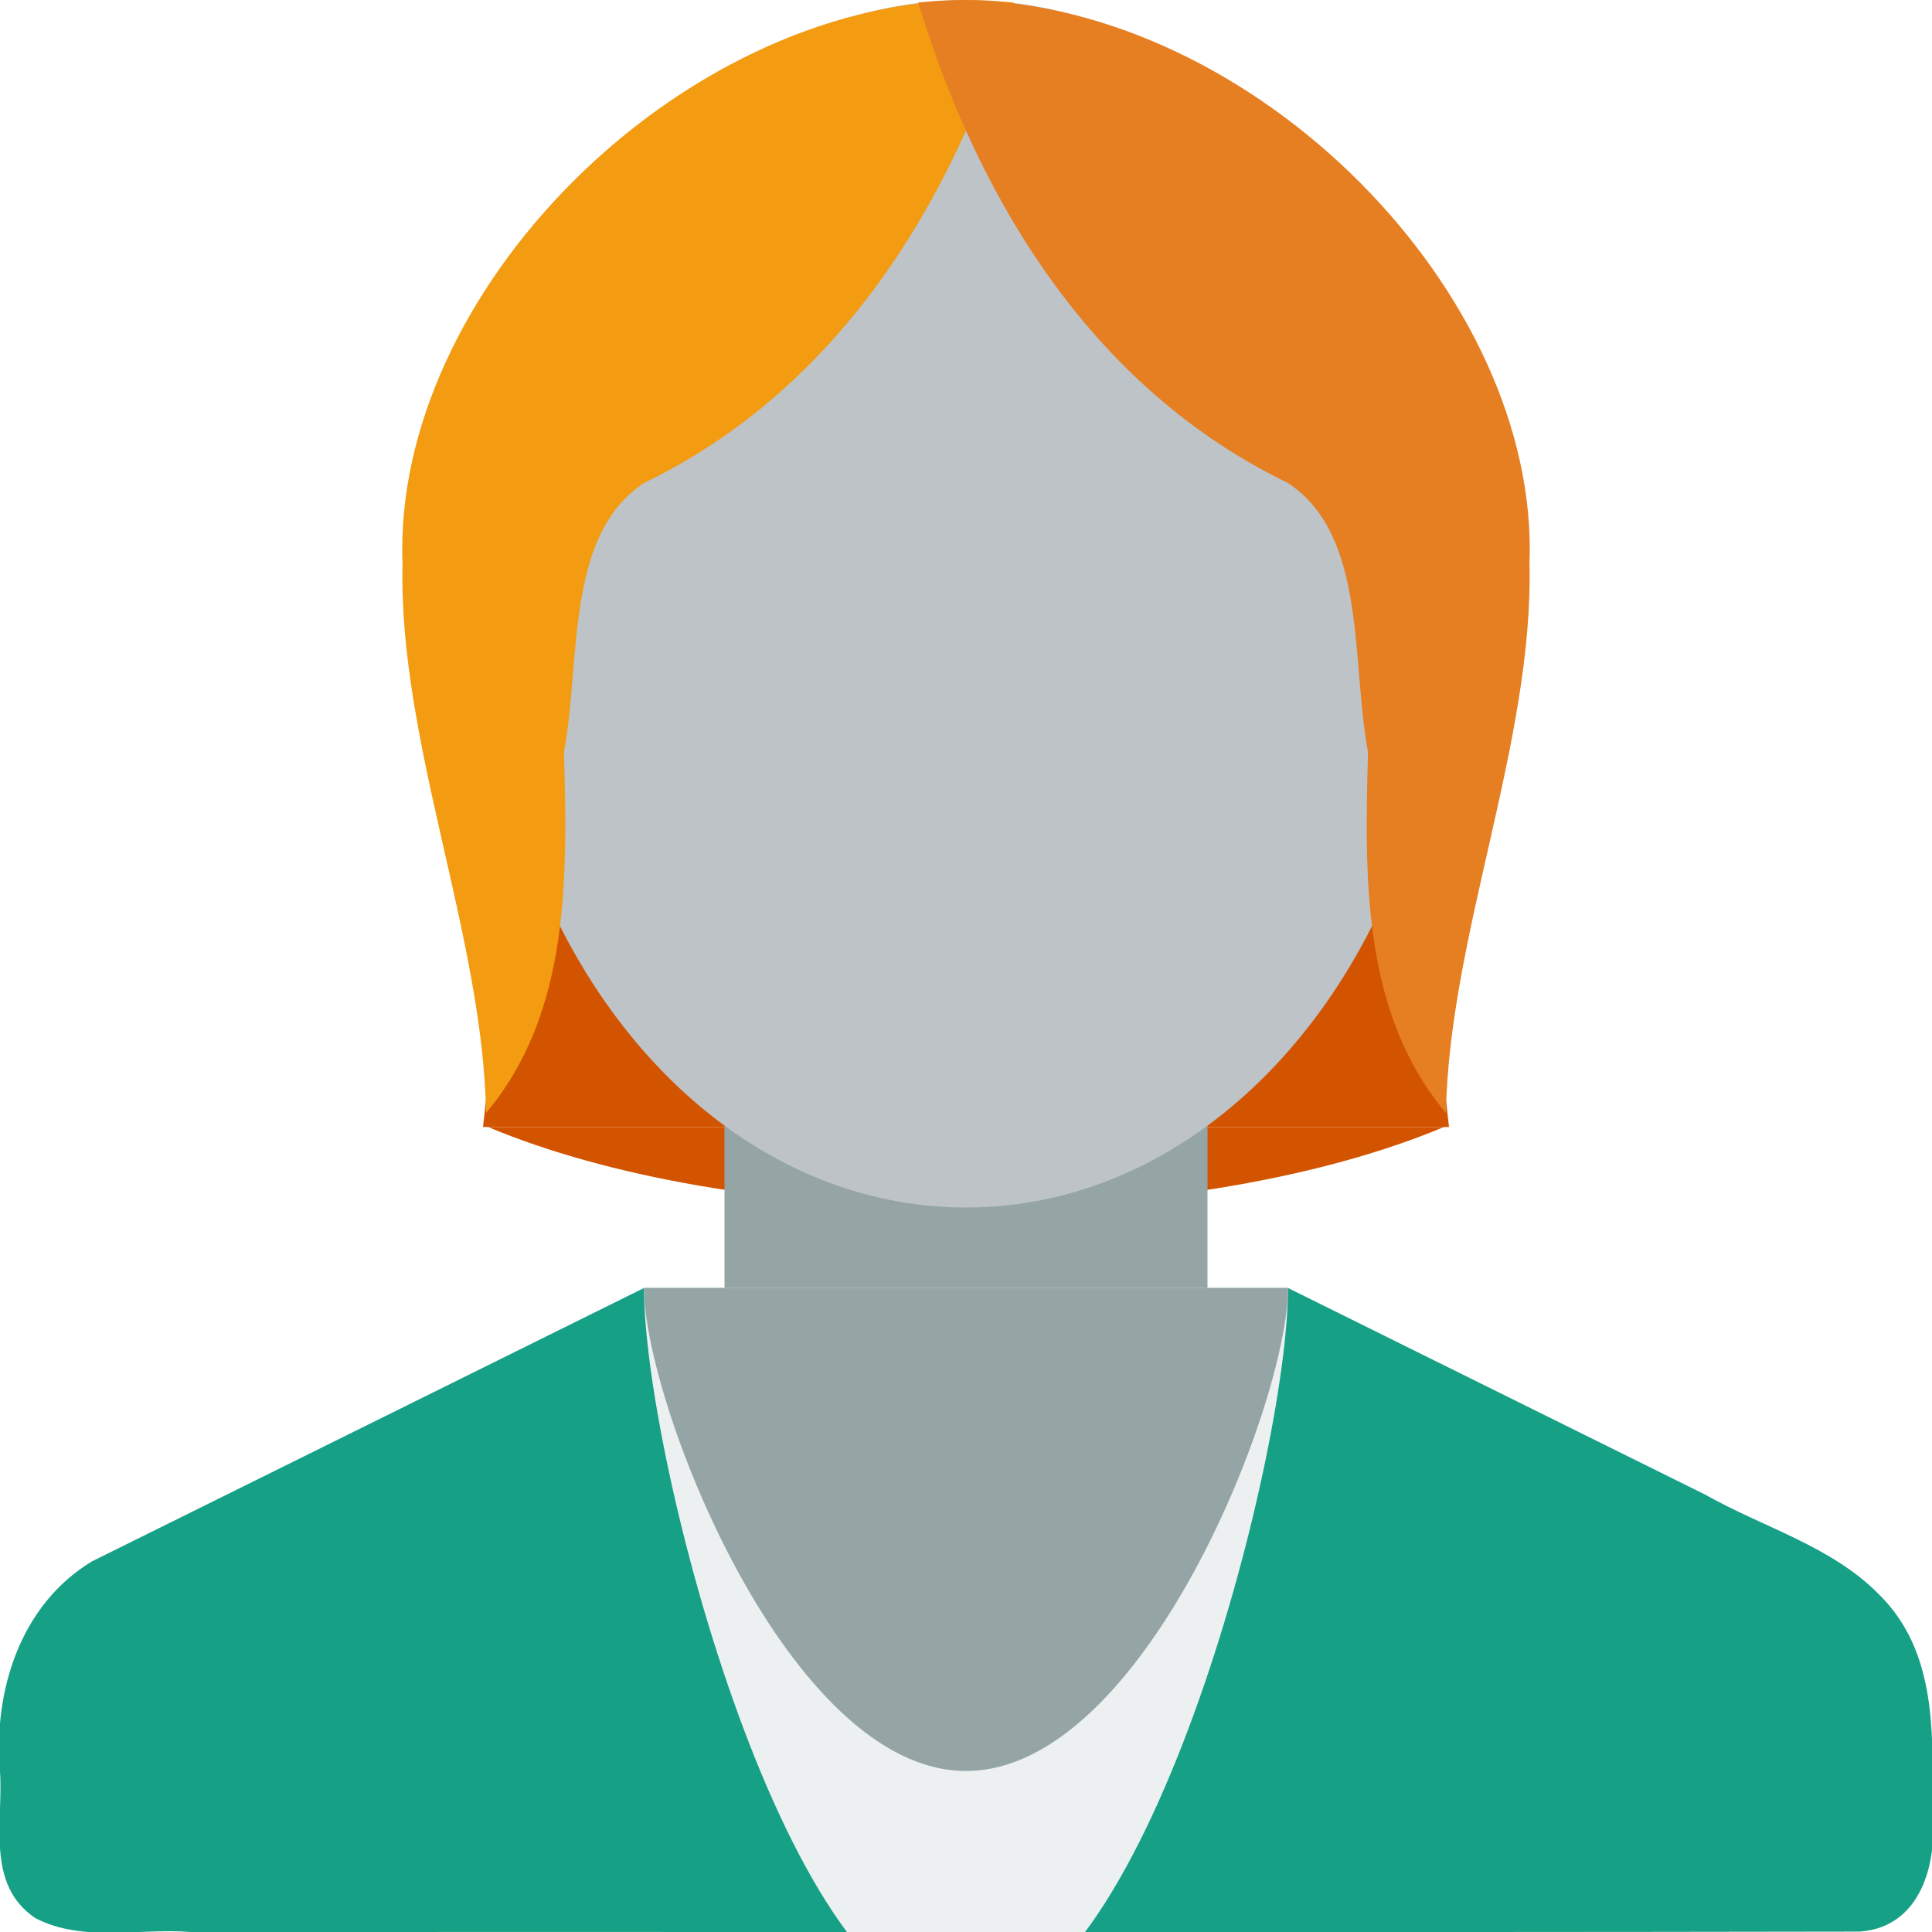
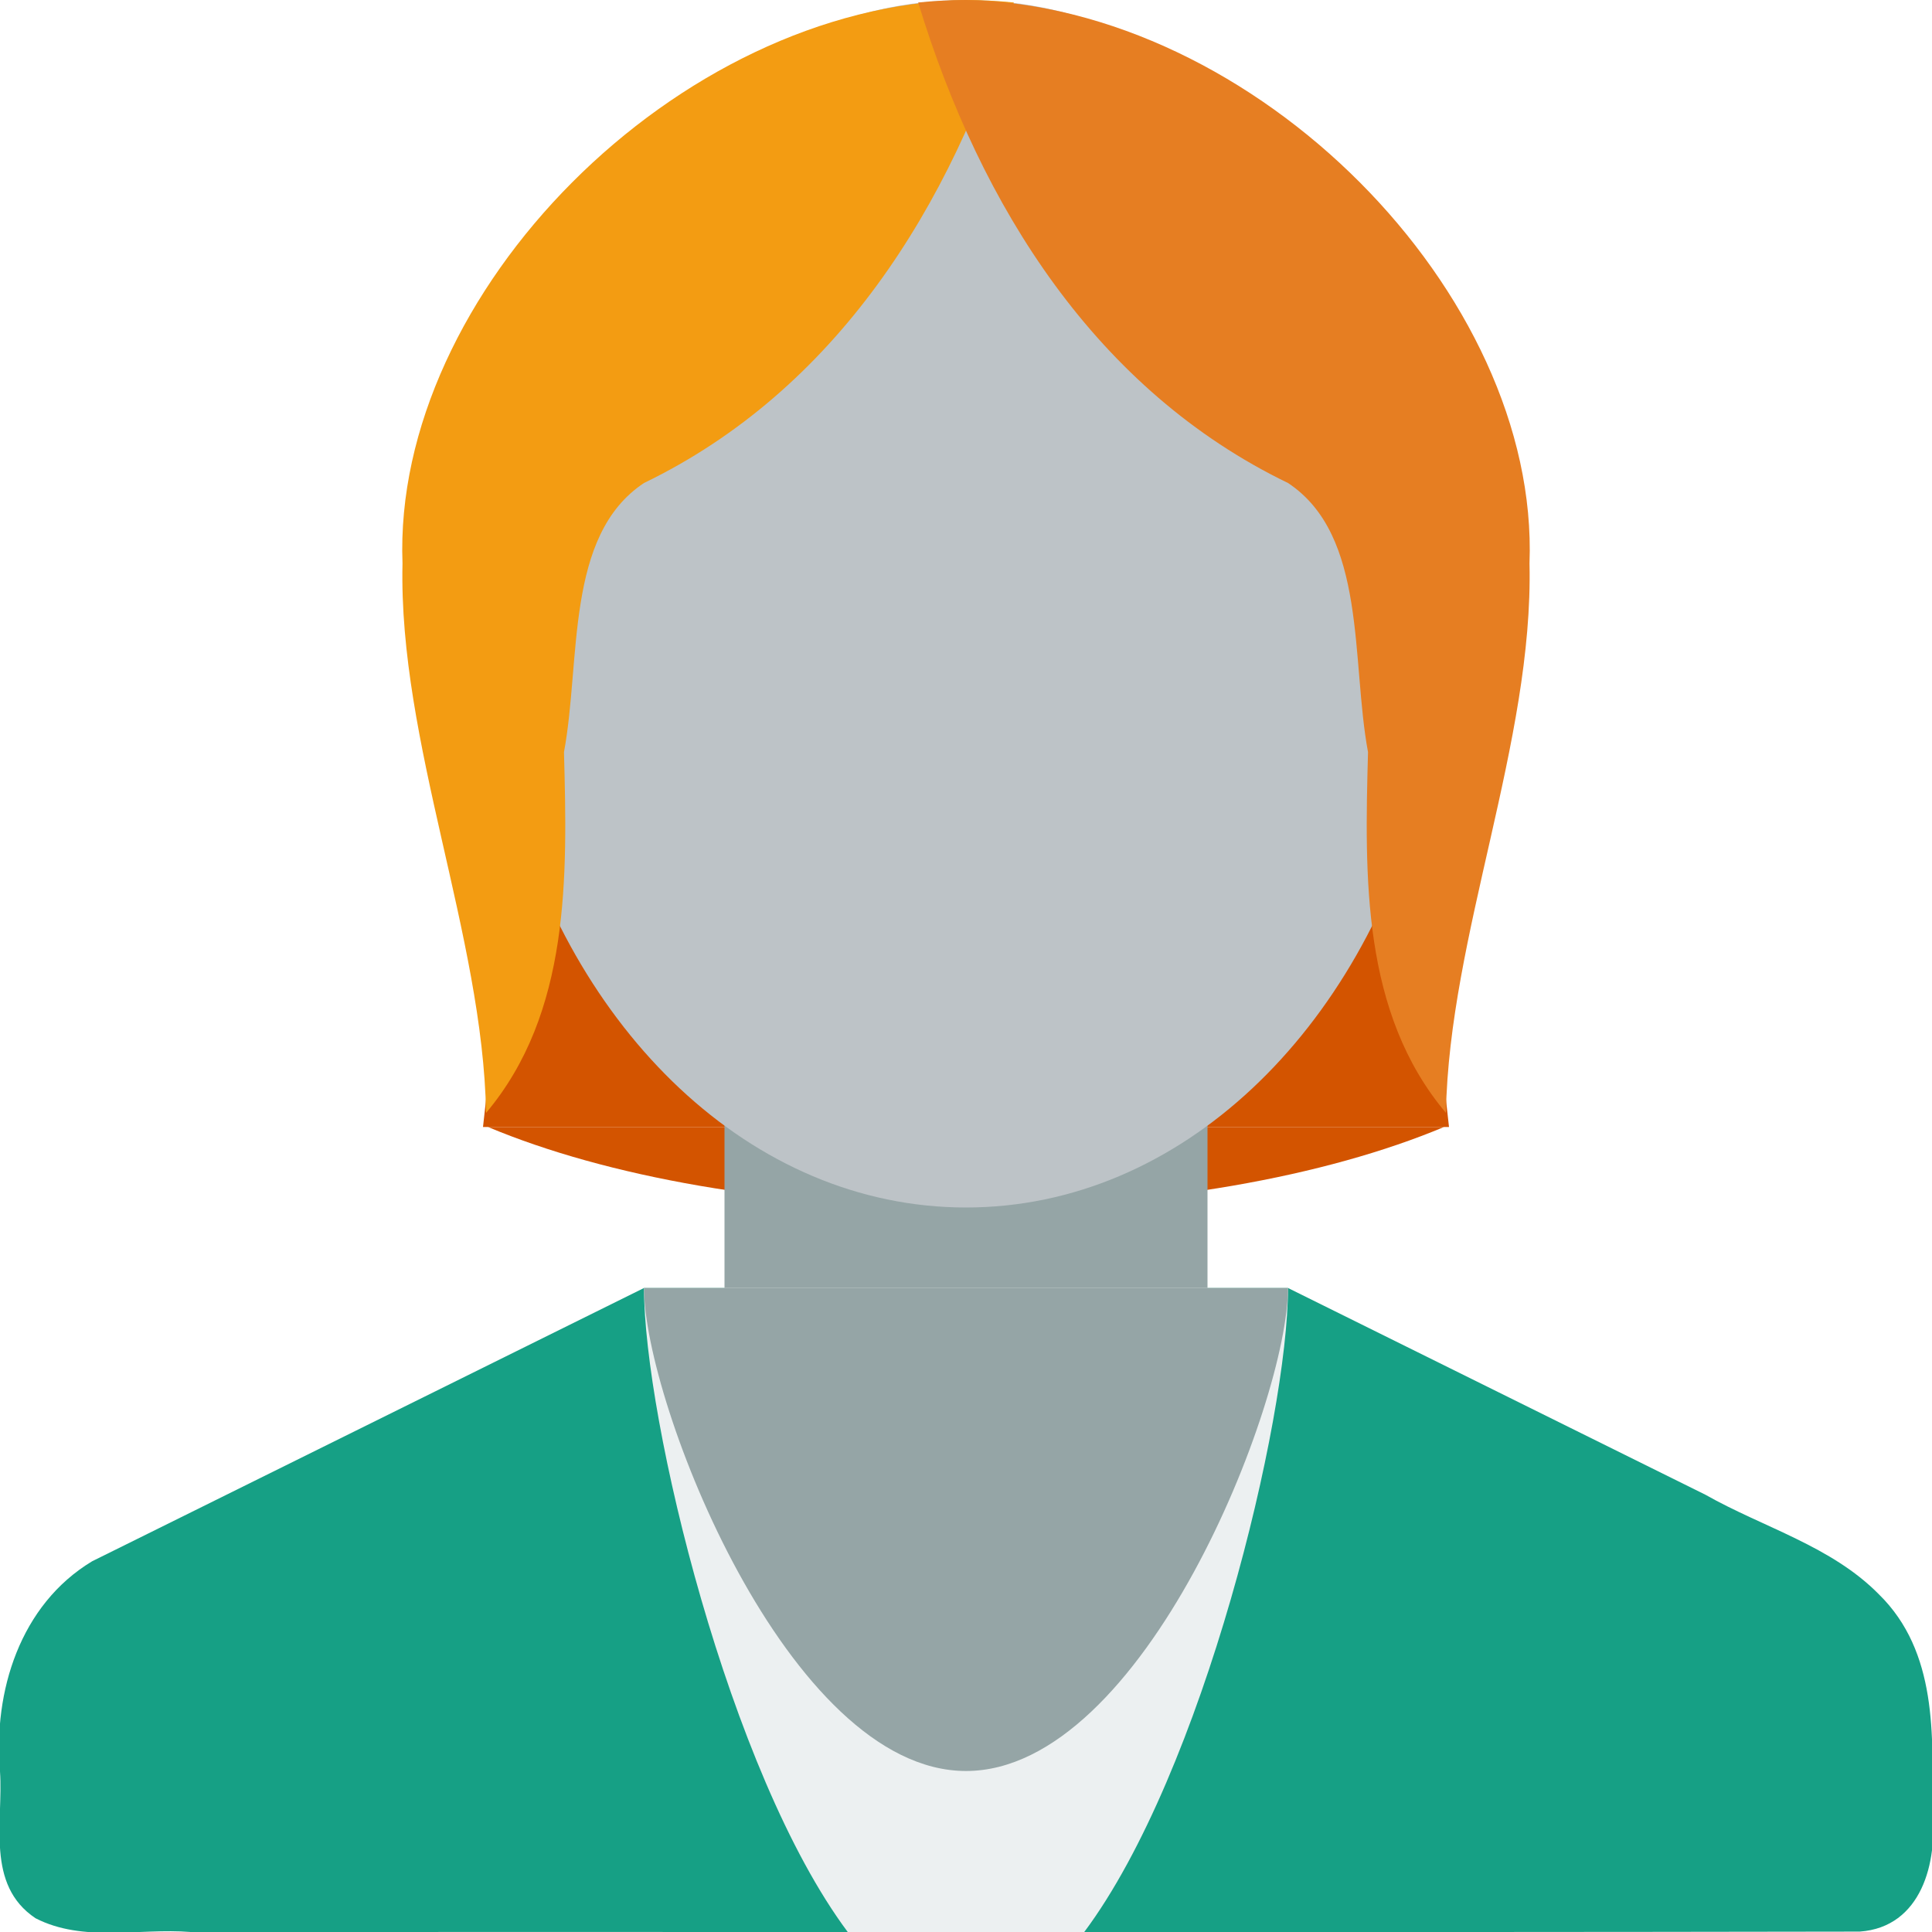
<svg xmlns="http://www.w3.org/2000/svg" version="1.1" width="24" height="24" id="svg2">
  <defs id="defs4" />
  <g transform="translate(0,-1028.362)" id="layer1">
    <path style="fill:#d35400;fill-opacity:1;fill-rule:nonzero;stroke:none" d="M 6.062 14 C 7.527 14.614 9.631 15 12 15 C 14.369 15 16.473 14.614 17.938 14 L 6.062 14 z " transform="translate(0,1028.362)" id="path4339" />
    <path style="fill:#d35400;fill-opacity:1;fill-rule:nonzero;stroke:none" d="M 7,1033.362 17,1033.362 18,1042.362 6,1042.362 z" id="rect4248" />
    <path style="fill:#16a085;fill-opacity:1;fill-rule:nonzero;stroke:none" d="M 8,1044.362 C 5.715,1045.494 3.427,1046.626 1.144,1047.757 0.249,1048.297 -0.085,1049.375 0,1050.368 0.042,1050.994 -0.181,1051.775 0.441,1052.191 1.032,1052.495 1.725,1052.312 2.366,1052.362 9.278,1052.359 16.19,1052.369 23.102,1052.357 23.871,1052.303 24.075,1051.491 24,1050.856 24.014,1049.924 24.068,1048.881 23.342,1048.169 22.751,1047.567 21.907,1047.339 21.185,1046.93 19.457,1046.074 17.728,1045.218 16,1044.362 13.333,1044.362 10.667,1044.362 8,1044.362 z" id="path4131" />
    <rect style="fill:#95a5a6;fill-opacity:1;fill-rule:nonzero;stroke:none" id="rect4169" width="6" height="5" x="9" y="1041.362" />
    <path style="fill:#bdc3c7;fill-opacity:1;fill-rule:nonzero;stroke:none" d="M 12,1028.362 C 9.037,1028.362 6.582,1031.052 6.094,1034.581 5.98,1034.55 5.854,1034.516 5.75,1034.55 5.225,1034.721 5.096,1035.718 5.438,1036.768 5.638,1037.385 5.972,1037.87 6.312,1038.143 7.089,1041.161 9.328,1043.362 12,1043.362 14.672,1043.362 16.911,1041.161 17.688,1038.143 18.028,1037.87 18.362,1037.385 18.562,1036.768 18.904,1035.718 18.775,1034.721 18.25,1034.55 18.146,1034.516 18.02,1034.55 17.906,1034.581 17.418,1031.052 14.963,1028.362 12,1028.362 z" id="path4396" />
-     <path style="fill:#ecf0f1;fill-opacity:1;fill-rule:nonzero;stroke:none" d="M 8,1044.362 C 8,1046.492 9.791,1053.362 12,1053.362 14.209,1053.362 16,1046.492 16,1044.362 z" id="path4101" />
+     <path style="fill:#ecf0f1;fill-opacity:1;fill-rule:nonzero;stroke:none" d="M 8 16 C 8 17.628 9.052 22.018 10.531 24 L 13.469 24 C 14.948 22.018 16 17.628 16 16 L 8 16 z " transform="translate(0,1028.362)" id="path4101" />
    <path style="fill:#f39c12;fill-opacity:1;fill-rule:nonzero;stroke:none" d="M 12,1028.362 C 8.413,1028.428 4.873,1032.005 5,1035.362 4.949,1037.584 5.999,1039.982 6.038,1042.187 7.085,1040.943 7.048,1039.254 7.006,1037.705 7.218,1036.566 7.016,1035.014 8,1034.362 10.374,1033.214 11.819,1030.938 12.594,1028.393 12.396,1028.373 12.199,1028.363 12,1028.362 z" id="path4170" />
-     <path transform="translate(59.5,998.3622)" style="fill:#ecf0f1;fill-opacity:1;fill-rule:nonzero;stroke:none" id="path4167-7" d="M -13,-3.5 C -13,1.747 -17.701,6 -23.5,6 -29.299,6 -34,1.747 -34,-3.5 -34,-8.747 -29.299,-13 -23.5,-13 -17.701,-13 -13,-8.747 -13,-3.5 z" />
-     <path transform="translate(59.5,998.3622)" style="fill:#ecf0f1;fill-opacity:1;fill-rule:nonzero;stroke:none" id="path4170-9" d="M -8,6.5 C -8,10.642 -10.686,14 -14,14 -17.314,14 -20,10.642 -20,6.5 -20,2.358 -17.314,-1 -14,-1 -10.686,-1 -8,2.358 -8,6.5 z" />
    <path style="fill:#95a5a6;fill-opacity:1;fill-rule:nonzero;stroke:none" d="M 8,1044.362 C 8,1045.782 9.791,1050.362 12,1050.362 14.209,1050.362 16,1045.782 16,1044.362 z" id="path4101-7" />
-     <path style="fill:#2c3e50;fill-opacity:1;fill-rule:nonzero;stroke:none" d="M -36.594,1022.956 -26.594,1022.956 -25.594,1032.956 -37.594,1032.956 z" id="rect4248-7" />
-     <path style="fill:#d35400;fill-opacity:1;fill-rule:nonzero;stroke:none" d="M -35.594,1033.956 C -37.879,1035.088 -40.166,1036.219 -42.45,1037.351 -43.345,1037.891 -43.679,1038.968 -43.594,1039.962 -43.552,1040.588 -43.775,1041.369 -43.153,1041.785 -42.562,1042.089 -41.869,1041.906 -41.228,1041.956 -34.316,1041.953 -27.403,1041.963 -20.492,1041.951 -19.723,1041.896 -19.519,1041.085 -19.594,1040.45 -19.58,1039.518 -19.526,1038.475 -20.251,1037.763 -20.843,1037.161 -21.687,1036.933 -22.409,1036.524 -24.137,1035.668 -25.865,1034.812 -27.594,1033.956 -30.26,1033.956 -32.927,1033.956 -35.594,1033.956 z" id="path4131-3" />
-     <rect style="fill:#95a5a6;fill-opacity:1;fill-rule:nonzero;stroke:none" id="rect4169-6" width="6" height="5" x="-34.594" y="1030.956" />
-     <path style="fill:#bdc3c7;fill-opacity:1;fill-rule:nonzero;stroke:none" d="M -31.594,1017.956 C -34.556,1017.956 -37.012,1020.646 -37.5,1024.175 -37.613,1024.144 -37.74,1024.11 -37.844,1024.143 -38.369,1024.314 -38.498,1025.312 -38.156,1026.362 -37.956,1026.978 -37.622,1027.464 -37.281,1027.737 -36.505,1030.755 -34.266,1032.956 -31.594,1032.956 -28.921,1032.956 -26.683,1030.755 -25.906,1027.737 -25.566,1027.464 -25.232,1026.978 -25.031,1026.362 -24.689,1025.312 -24.819,1024.314 -25.344,1024.143 -25.447,1024.11 -25.574,1024.144 -25.688,1024.175 -26.176,1020.646 -28.631,1017.956 -31.594,1017.956 z" id="path4396-4" />
-     <path style="fill:#ecf0f1;fill-opacity:1;fill-rule:nonzero;stroke:none" d="M -35.594,1033.956 C -35.594,1036.086 -33.803,1042.956 -31.594,1042.956 -29.385,1042.956 -27.594,1036.086 -27.594,1033.956 z" id="path4101-0" />
-     <path style="fill:#34495e;fill-opacity:1;fill-rule:nonzero;stroke:none" d="M -31.594,1017.956 C -34.611,1017.956 -37.108,1020.738 -37.531,1024.362 -34.357,1023.325 -31.912,1020.954 -31,1017.987 -31.192,1017.964 -31.397,1017.956 -31.594,1017.956 z" id="path4170-4" />
-     <path style="fill:#2c3e50;fill-opacity:1;fill-rule:nonzero;stroke:none" d="M -31.531,1017.956 C -28.514,1017.956 -26.017,1020.738 -25.594,1024.362 -28.768,1023.325 -31.213,1020.954 -32.125,1017.987 -31.933,1017.964 -31.728,1017.956 -31.531,1017.956 z" id="path4170-2-7" />
-     <path style="fill:#95a5a6;fill-opacity:1;fill-rule:nonzero;stroke:none" d="M -35.594,1033.956 C -35.594,1035.376 -33.803,1039.956 -31.594,1039.956 -29.385,1039.956 -27.594,1035.376 -27.594,1033.956 z" id="path4101-7-9" />
    <path style="fill:#e67e22;fill-opacity:1;fill-rule:nonzero;stroke:none" d="M 12,1028.362 C 15.587,1028.428 19.127,1032.005 19,1035.362 19.051,1037.584 18.001,1039.982 17.962,1042.187 16.915,1040.943 16.952,1039.254 16.994,1037.705 16.782,1036.566 16.984,1035.014 16,1034.362 13.626,1033.214 12.181,1030.938 11.406,1028.393 11.604,1028.373 11.801,1028.363 12,1028.362 z" id="path4170-0" />
  </g>
</svg>
